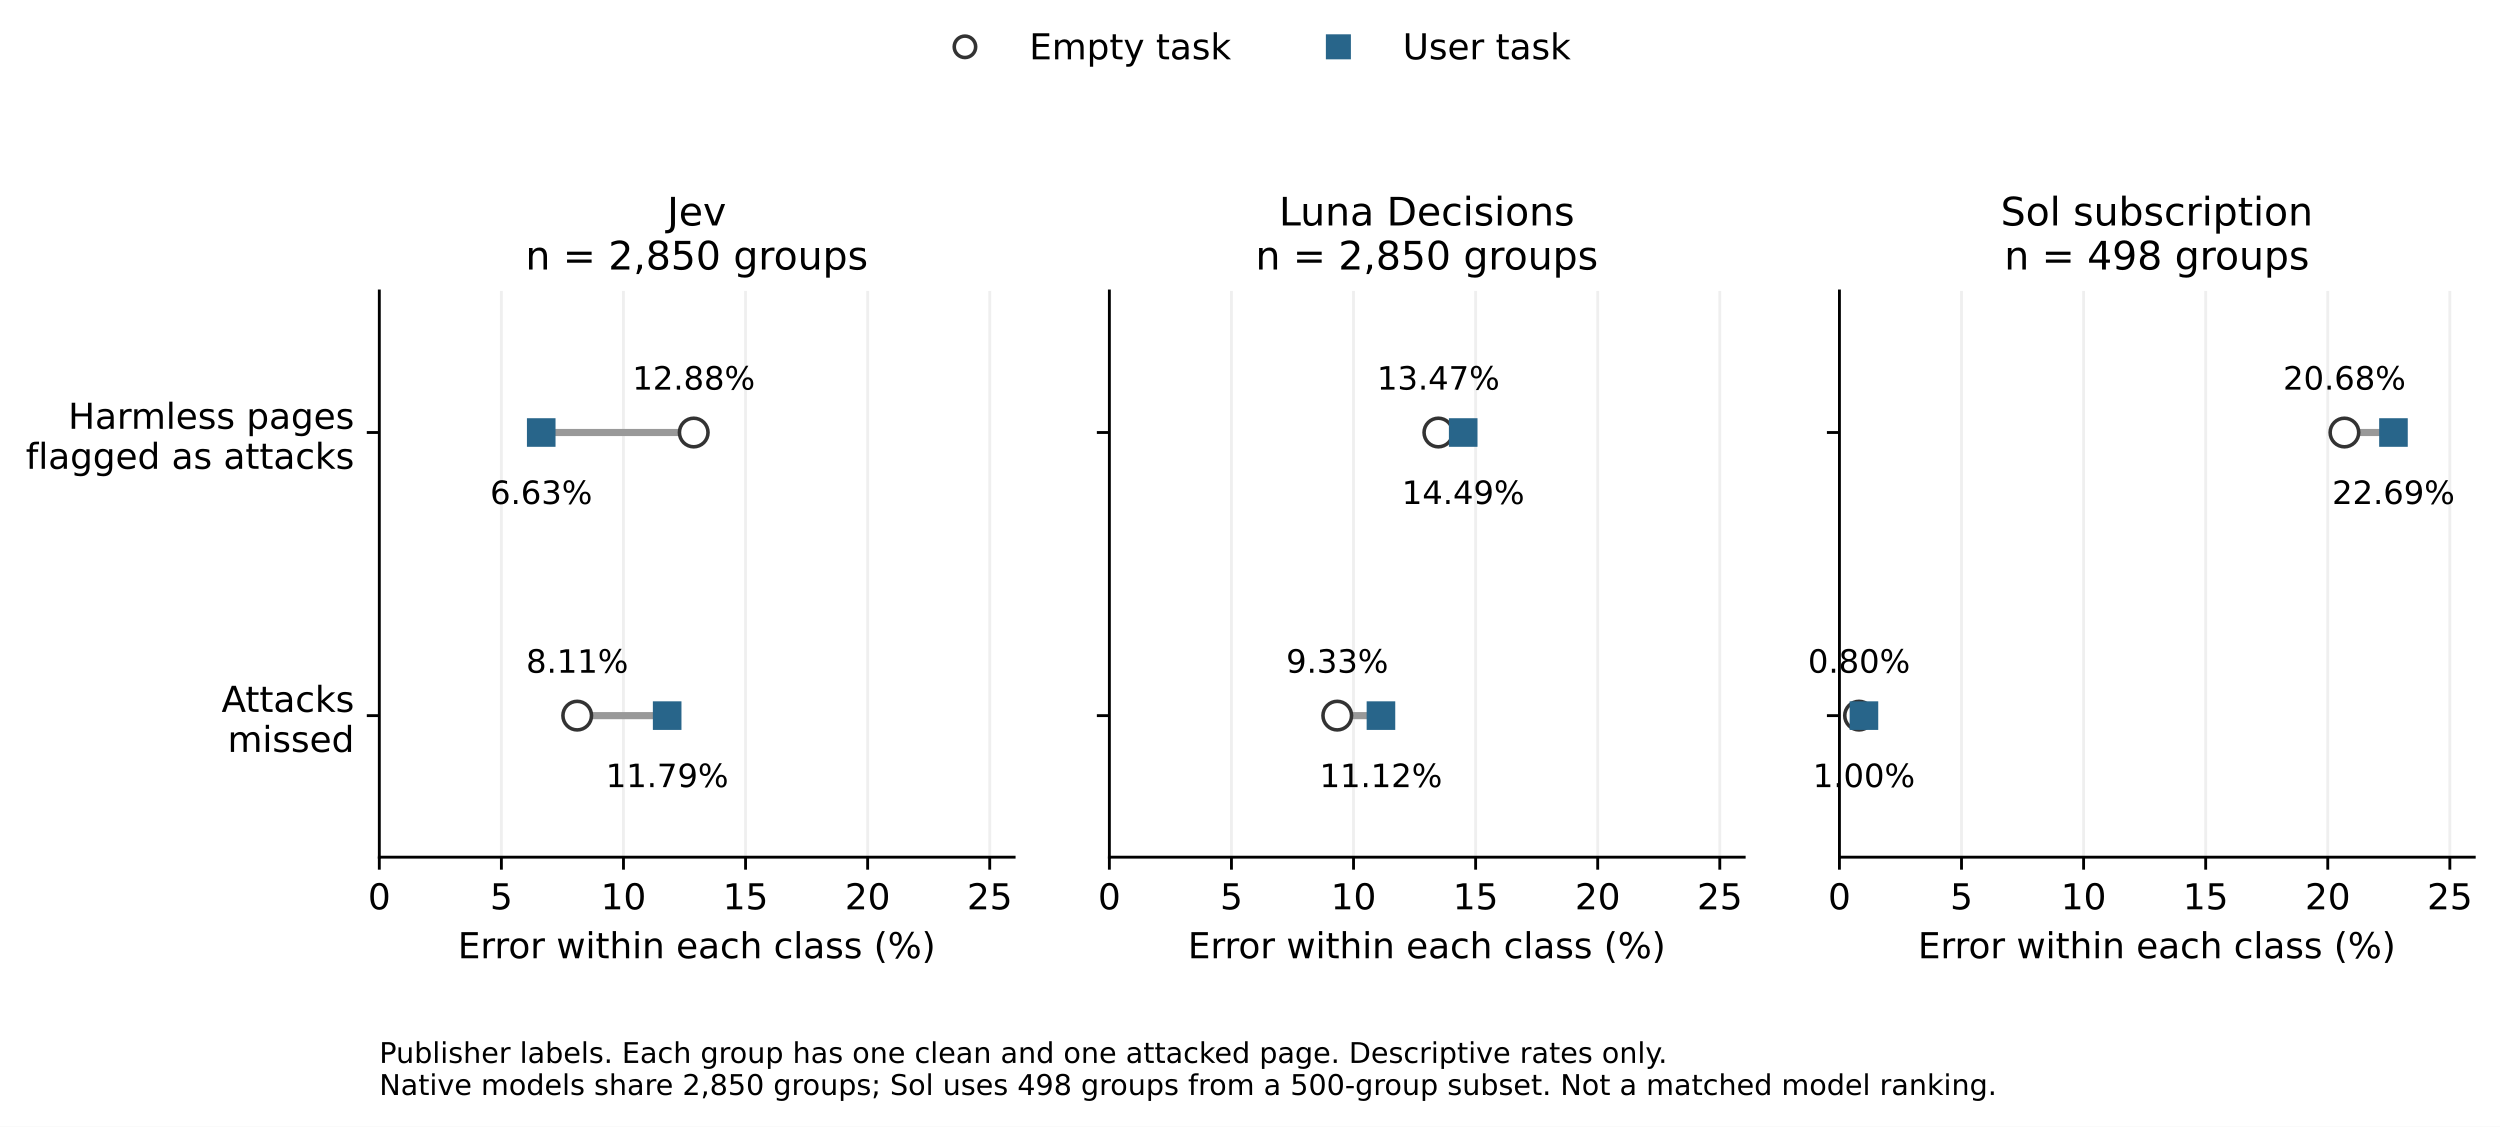
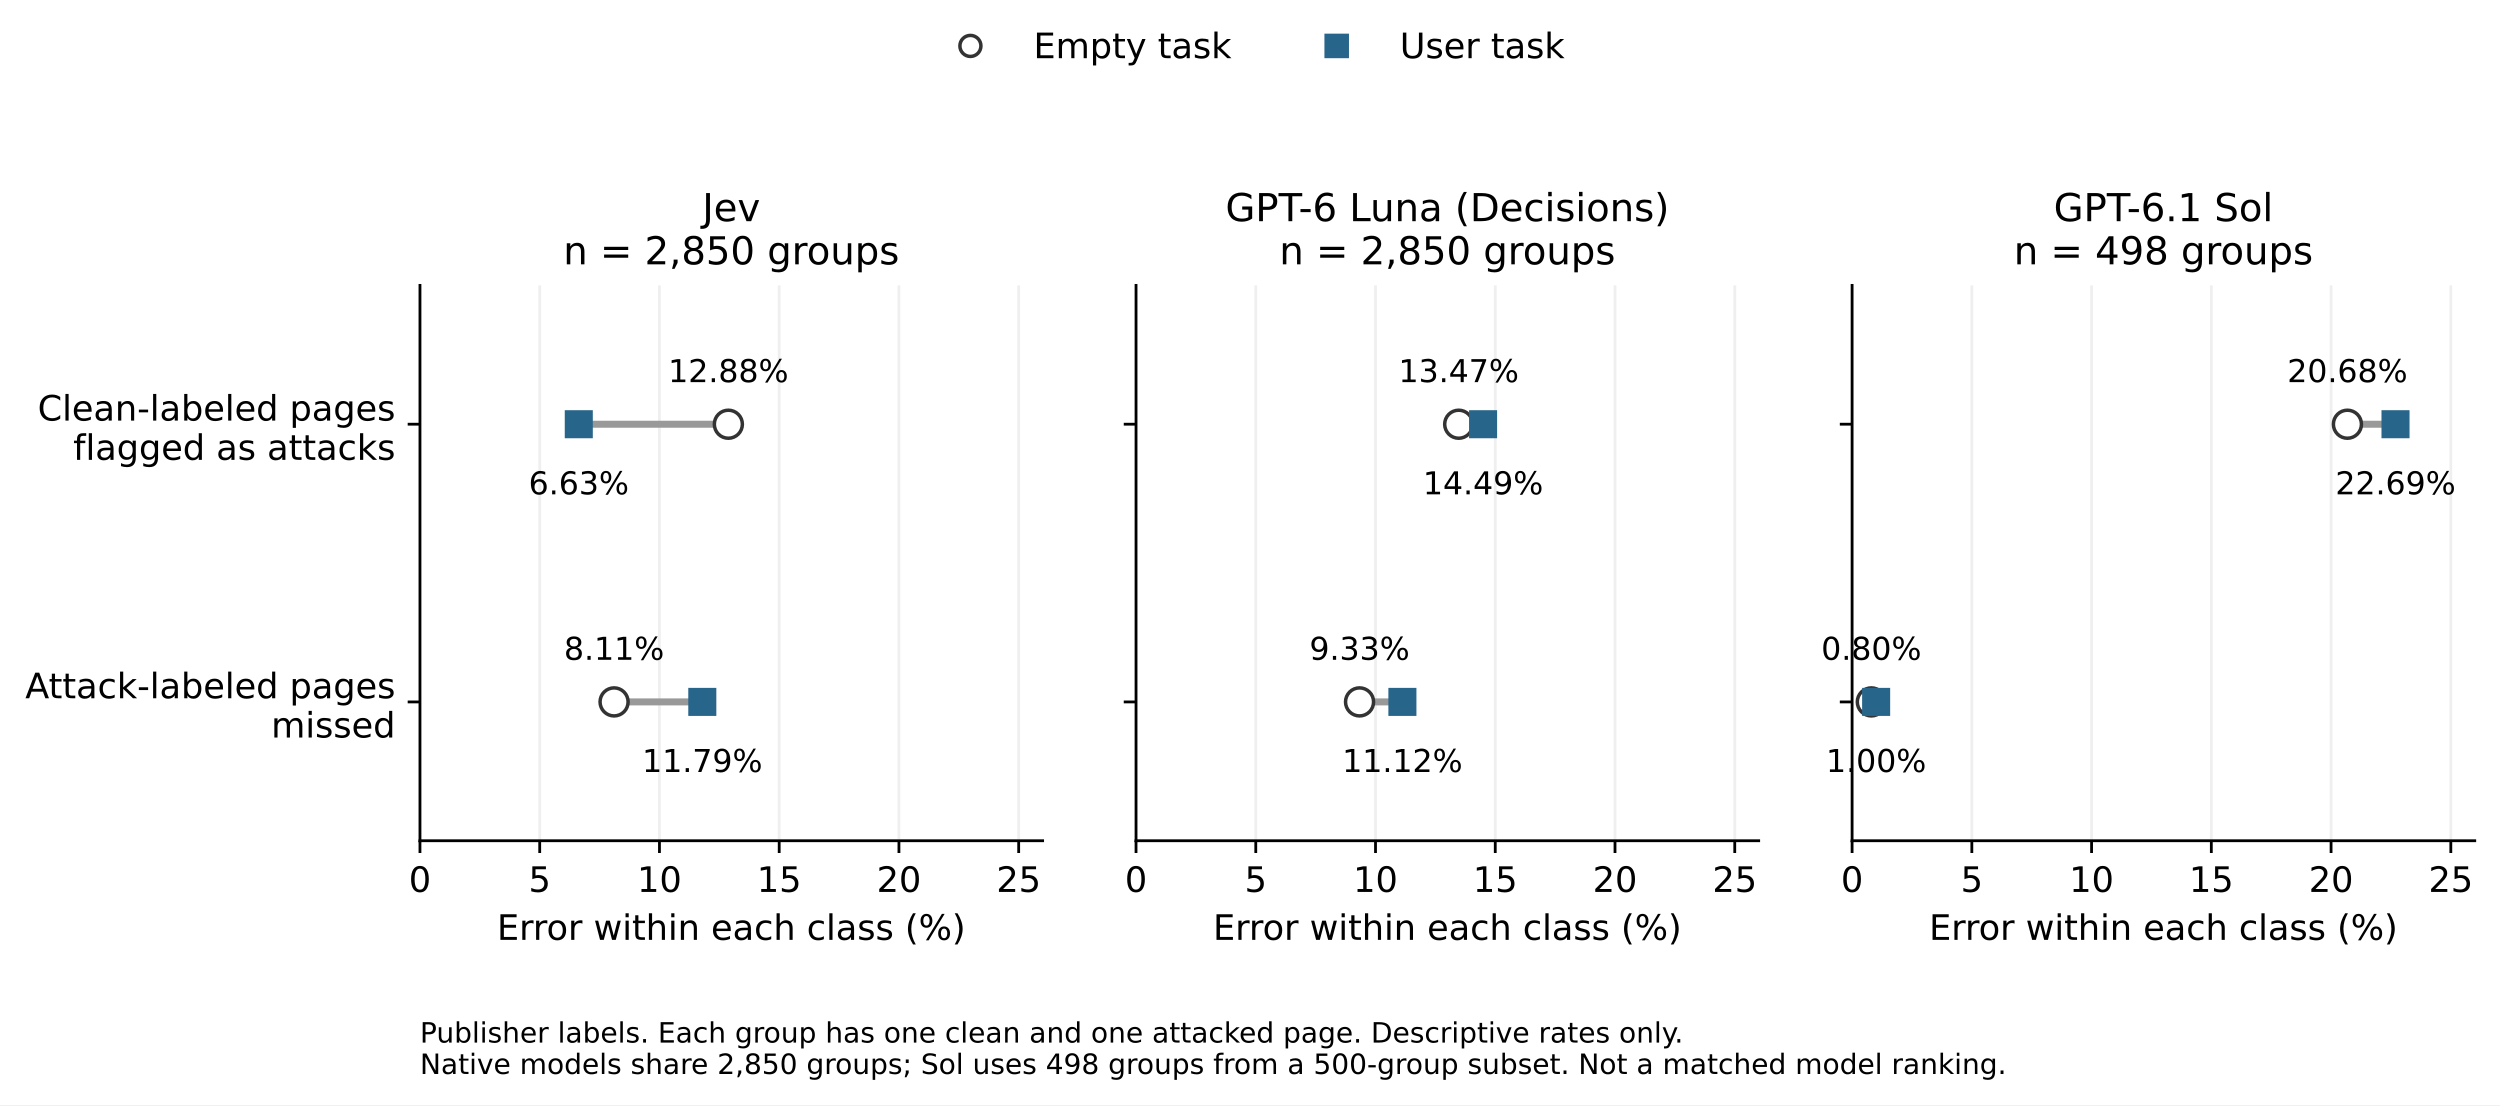
- <svg xmlns="http://www.w3.org/2000/svg" xmlns:xlink="http://www.w3.org/1999/xlink" width="699.394pt" height="315.192pt" viewBox="0 0 699.394 315.192" version="1.1">
+ <svg xmlns="http://www.w3.org/2000/svg" xmlns:xlink="http://www.w3.org/1999/xlink" width="713.064pt" height="315.192pt" viewBox="0 0 713.064 315.192" version="1.1">
  <defs>
    <style type="text/css">*{stroke-linejoin: round; stroke-linecap: butt}</style>
  </defs>
  <g id="figure_1">
    <g id="patch_1">
-       <path d="M 0 315.192 L 699.394 315.192 L 699.394 -0 L 0 -0 z " style="fill: #ffffff" />
+       <path d="M -0 315.192 L 713.064 315.192 L 713.064 -0 L -0 -0 z " style="fill: #ffffff" />
    </g>
    <g id="axes_1">
      <g id="patch_2">
-         <path d="M 106.114 239.8 L 283.714 239.8 L 283.714 81.4 L 106.114 81.4 z " style="fill: #ffffff" />
+         <path d="M 119.784 239.8 L 297.384 239.8 L 297.384 81.4 L 119.784 81.4 z " style="fill: #ffffff" />
      </g>
      <g id="matplotlib.axis_1">
        <g id="xtick_1">
          <g id="line2d_1">
-             <path d="M 106.114 239.8 L 106.114 81.4 " clip-path="url(#p30b6207527)" style="fill: none; stroke: #b0b0b0; stroke-opacity: 0.2; stroke-width: 0.8; stroke-linecap: square" />
+             <path d="M 119.784 239.8 L 119.784 81.4 " clip-path="url(#p56d309e884)" style="fill: none; stroke: #b0b0b0; stroke-opacity: 0.2; stroke-width: 0.8; stroke-linecap: square" />
          </g>
          <g id="line2d_2">
            <defs>
-               <path id="mfc27ce5285" d="M 0 0 L 0 3.5 " style="stroke: #000000; stroke-width: 0.8" />
+               <path id="mfa726bdc2e" d="M 0 0 L 0 3.5 " style="stroke: #000000; stroke-width: 0.8" />
            </defs>
            <g>
-               <use xlink:href="#mfc27ce5285" x="106.114" y="239.8" style="stroke: #000000; stroke-width: 0.8" />
+               <use xlink:href="#mfa726bdc2e" x="119.784" y="239.8" style="stroke: #000000; stroke-width: 0.8" />
            </g>
          </g>
          <g id="text_1">
-             <text style="font-size: 10px; font-family: 'DejaVu Sans'; text-anchor: middle" x="106.114" y="254.398" transform="rotate(-0 106.1141 254.3984)">0</text>
+             <text style="font-size: 10px; font-family: 'DejaVu Sans'; text-anchor: middle" x="119.784" y="254.398" transform="rotate(-0 119.7844 254.3984)">0</text>
          </g>
        </g>
        <g id="xtick_2">
          <g id="line2d_3">
-             <path d="M 140.268 239.8 L 140.268 81.4 " clip-path="url(#p30b6207527)" style="fill: none; stroke: #b0b0b0; stroke-opacity: 0.2; stroke-width: 0.8; stroke-linecap: square" />
+             <path d="M 153.938 239.8 L 153.938 81.4 " clip-path="url(#p56d309e884)" style="fill: none; stroke: #b0b0b0; stroke-opacity: 0.2; stroke-width: 0.8; stroke-linecap: square" />
          </g>
          <g id="line2d_4">
            <g>
-               <use xlink:href="#mfc27ce5285" x="140.268" y="239.8" style="stroke: #000000; stroke-width: 0.8" />
+               <use xlink:href="#mfa726bdc2e" x="153.938" y="239.8" style="stroke: #000000; stroke-width: 0.8" />
            </g>
          </g>
          <g id="text_2">
-             <text style="font-size: 10px; font-family: 'DejaVu Sans'; text-anchor: middle" x="140.268" y="254.398" transform="rotate(-0 140.2679 254.3984)">5</text>
+             <text style="font-size: 10px; font-family: 'DejaVu Sans'; text-anchor: middle" x="153.938" y="254.398" transform="rotate(-0 153.9382 254.3984)">5</text>
          </g>
        </g>
        <g id="xtick_3">
          <g id="line2d_5">
-             <path d="M 174.422 239.8 L 174.422 81.4 " clip-path="url(#p30b6207527)" style="fill: none; stroke: #b0b0b0; stroke-opacity: 0.2; stroke-width: 0.8; stroke-linecap: square" />
+             <path d="M 188.092 239.8 L 188.092 81.4 " clip-path="url(#p56d309e884)" style="fill: none; stroke: #b0b0b0; stroke-opacity: 0.2; stroke-width: 0.8; stroke-linecap: square" />
          </g>
          <g id="line2d_6">
            <g>
-               <use xlink:href="#mfc27ce5285" x="174.422" y="239.8" style="stroke: #000000; stroke-width: 0.8" />
+               <use xlink:href="#mfa726bdc2e" x="188.092" y="239.8" style="stroke: #000000; stroke-width: 0.8" />
            </g>
          </g>
          <g id="text_3">
-             <text style="font-size: 10px; font-family: 'DejaVu Sans'; text-anchor: middle" x="174.422" y="254.398" transform="rotate(-0 174.4218 254.3984)">10</text>
+             <text style="font-size: 10px; font-family: 'DejaVu Sans'; text-anchor: middle" x="188.092" y="254.398" transform="rotate(-0 188.0921 254.3984)">10</text>
          </g>
        </g>
        <g id="xtick_4">
          <g id="line2d_7">
-             <path d="M 208.576 239.8 L 208.576 81.4 " clip-path="url(#p30b6207527)" style="fill: none; stroke: #b0b0b0; stroke-opacity: 0.2; stroke-width: 0.8; stroke-linecap: square" />
+             <path d="M 222.246 239.8 L 222.246 81.4 " clip-path="url(#p56d309e884)" style="fill: none; stroke: #b0b0b0; stroke-opacity: 0.2; stroke-width: 0.8; stroke-linecap: square" />
          </g>
          <g id="line2d_8">
            <g>
-               <use xlink:href="#mfc27ce5285" x="208.576" y="239.8" style="stroke: #000000; stroke-width: 0.8" />
+               <use xlink:href="#mfa726bdc2e" x="222.246" y="239.8" style="stroke: #000000; stroke-width: 0.8" />
            </g>
          </g>
          <g id="text_4">
-             <text style="font-size: 10px; font-family: 'DejaVu Sans'; text-anchor: middle" x="208.576" y="254.398" transform="rotate(-0 208.5756 254.3984)">15</text>
+             <text style="font-size: 10px; font-family: 'DejaVu Sans'; text-anchor: middle" x="222.246" y="254.398" transform="rotate(-0 222.2459 254.3984)">15</text>
          </g>
        </g>
        <g id="xtick_5">
          <g id="line2d_9">
-             <path d="M 242.729 239.8 L 242.729 81.4 " clip-path="url(#p30b6207527)" style="fill: none; stroke: #b0b0b0; stroke-opacity: 0.2; stroke-width: 0.8; stroke-linecap: square" />
+             <path d="M 256.4 239.8 L 256.4 81.4 " clip-path="url(#p56d309e884)" style="fill: none; stroke: #b0b0b0; stroke-opacity: 0.2; stroke-width: 0.8; stroke-linecap: square" />
          </g>
          <g id="line2d_10">
            <g>
-               <use xlink:href="#mfc27ce5285" x="242.729" y="239.8" style="stroke: #000000; stroke-width: 0.8" />
+               <use xlink:href="#mfa726bdc2e" x="256.4" y="239.8" style="stroke: #000000; stroke-width: 0.8" />
            </g>
          </g>
          <g id="text_5">
-             <text style="font-size: 10px; font-family: 'DejaVu Sans'; text-anchor: middle" x="242.729" y="254.398" transform="rotate(-0 242.7294 254.3984)">20</text>
+             <text style="font-size: 10px; font-family: 'DejaVu Sans'; text-anchor: middle" x="256.4" y="254.398" transform="rotate(-0 256.3998 254.3984)">20</text>
          </g>
        </g>
        <g id="xtick_6">
          <g id="line2d_11">
-             <path d="M 276.883 239.8 L 276.883 81.4 " clip-path="url(#p30b6207527)" style="fill: none; stroke: #b0b0b0; stroke-opacity: 0.2; stroke-width: 0.8; stroke-linecap: square" />
+             <path d="M 290.554 239.8 L 290.554 81.4 " clip-path="url(#p56d309e884)" style="fill: none; stroke: #b0b0b0; stroke-opacity: 0.2; stroke-width: 0.8; stroke-linecap: square" />
          </g>
          <g id="line2d_12">
            <g>
-               <use xlink:href="#mfc27ce5285" x="276.883" y="239.8" style="stroke: #000000; stroke-width: 0.8" />
+               <use xlink:href="#mfa726bdc2e" x="290.554" y="239.8" style="stroke: #000000; stroke-width: 0.8" />
            </g>
          </g>
          <g id="text_6">
-             <text style="font-size: 10px; font-family: 'DejaVu Sans'; text-anchor: middle" x="276.883" y="254.398" transform="rotate(-0 276.8833 254.3984)">25</text>
+             <text style="font-size: 10px; font-family: 'DejaVu Sans'; text-anchor: middle" x="290.554" y="254.398" transform="rotate(-0 290.5536 254.3984)">25</text>
          </g>
        </g>
        <g id="text_7">
-           <text style="font-size: 10px; font-family: 'DejaVu Sans'; text-anchor: middle" x="194.914" y="268.077" transform="rotate(-0 194.9141 268.0766)">Error within each class (%)</text>
+           <text style="font-size: 10px; font-family: 'DejaVu Sans'; text-anchor: middle" x="208.584" y="268.077" transform="rotate(-0 208.5844 268.0766)">Error within each class (%)</text>
        </g>
      </g>
      <g id="matplotlib.axis_2">
        <g id="ytick_1">
          <g id="line2d_13">
            <defs>
-               <path id="md0433fcb4b" d="M 0 0 L -3.5 0 " style="stroke: #000000; stroke-width: 0.8" />
+               <path id="m415fc5c2a4" d="M 0 0 L -3.5 0 " style="stroke: #000000; stroke-width: 0.8" />
            </defs>
            <g>
-               <use xlink:href="#md0433fcb4b" x="106.114" y="121" style="stroke: #000000; stroke-width: 0.8" />
+               <use xlink:href="#m415fc5c2a4" x="119.784" y="121" style="stroke: #000000; stroke-width: 0.8" />
            </g>
          </g>
          <g id="text_8">
-             <text style="font-size: 10px; font-family: 'DejaVu Sans'" transform="translate(19.07344 119.9602)">Harmless pages</text>
-             <text style="font-size: 10px; font-family: 'DejaVu Sans'" transform="translate(7.2 131.158)">flagged as attacks</text>
+             <text style="font-size: 10px; font-family: 'DejaVu Sans'" transform="translate(10.74375 119.9602)">Clean-labeled pages</text>
+             <text style="font-size: 10px; font-family: 'DejaVu Sans'" transform="translate(20.87031 131.158)">flagged as attacks</text>
          </g>
        </g>
        <g id="ytick_2">
          <g id="line2d_14">
            <g>
-               <use xlink:href="#md0433fcb4b" x="106.114" y="200.2" style="stroke: #000000; stroke-width: 0.8" />
+               <use xlink:href="#m415fc5c2a4" x="119.784" y="200.2" style="stroke: #000000; stroke-width: 0.8" />
            </g>
          </g>
          <g id="text_9">
-             <text style="font-size: 10px; font-family: 'DejaVu Sans'" transform="translate(61.98125 199.1602)">Attacks</text>
-             <text style="font-size: 10px; font-family: 'DejaVu Sans'" transform="translate(63.675 210.358)">missed</text>
+             <text style="font-size: 10px; font-family: 'DejaVu Sans'" transform="translate(7.2 199.1602)">Attack-labeled pages</text>
+             <text style="font-size: 10px; font-family: 'DejaVu Sans'" transform="translate(77.34531 210.358)">missed</text>
          </g>
        </g>
      </g>
      <g id="line2d_15">
-         <path d="M 194.075 121 L 151.413 121 " clip-path="url(#p30b6207527)" style="fill: none; stroke: #999999; stroke-width: 2; stroke-linecap: square" />
+         <path d="M 207.746 121 L 165.083 121 " clip-path="url(#p56d309e884)" style="fill: none; stroke: #999999; stroke-width: 2; stroke-linecap: square" />
      </g>
      <g id="line2d_16">
        <defs>
-           <path id="m82e3ecb4c8" d="M 0 4 C 1.061 4 2.078 3.579 2.828 2.828 C 3.579 2.078 4 1.061 4 0 C 4 -1.061 3.579 -2.078 2.828 -2.828 C 2.078 -3.579 1.061 -4 0 -4 C -1.061 -4 -2.078 -3.579 -2.828 -2.828 C -3.579 -2.078 -4 -1.061 -4 0 C -4 1.061 -3.579 2.078 -2.828 2.828 C -2.078 3.579 -1.061 4 0 4 z " style="stroke: #333333" />
+           <path id="meff76a2d59" d="M 0 4 C 1.061 4 2.078 3.579 2.828 2.828 C 3.579 2.078 4 1.061 4 0 C 4 -1.061 3.579 -2.078 2.828 -2.828 C 2.078 -3.579 1.061 -4 0 -4 C -1.061 -4 -2.078 -3.579 -2.828 -2.828 C -3.579 -2.078 -4 -1.061 -4 0 C -4 1.061 -3.579 2.078 -2.828 2.828 C -2.078 3.579 -1.061 4 0 4 z " style="stroke: #333333" />
        </defs>
-         <g clip-path="url(#p30b6207527)">
-           <use xlink:href="#m82e3ecb4c8" x="194.075" y="121" style="fill: #ffffff; stroke: #333333" />
+         <g clip-path="url(#p56d309e884)">
+           <use xlink:href="#meff76a2d59" x="207.746" y="121" style="fill: #ffffff; stroke: #333333" />
        </g>
      </g>
      <g id="line2d_17">
        <defs>
-           <path id="m75944c3211" d="M -3.5 3.5 L 3.5 3.5 L 3.5 -3.5 L -3.5 -3.5 z " style="stroke: #28658a; stroke-linejoin: miter" />
+           <path id="mb645d9f353" d="M -3.5 3.5 L 3.5 3.5 L 3.5 -3.5 L -3.5 -3.5 z " style="stroke: #28658a; stroke-linejoin: miter" />
        </defs>
-         <g clip-path="url(#p30b6207527)">
-           <use xlink:href="#m75944c3211" x="151.413" y="121" style="fill: #28658a; stroke: #28658a; stroke-linejoin: miter" />
+         <g clip-path="url(#p56d309e884)">
+           <use xlink:href="#mb645d9f353" x="165.083" y="121" style="fill: #28658a; stroke: #28658a; stroke-linejoin: miter" />
        </g>
      </g>
      <g id="line2d_18">
-         <path d="M 161.479 200.2 L 186.645 200.2 " clip-path="url(#p30b6207527)" style="fill: none; stroke: #999999; stroke-width: 2; stroke-linecap: square" />
+         <path d="M 175.15 200.2 L 200.316 200.2 " clip-path="url(#p56d309e884)" style="fill: none; stroke: #999999; stroke-width: 2; stroke-linecap: square" />
      </g>
      <g id="line2d_19">
-         <g clip-path="url(#p30b6207527)">
-           <use xlink:href="#m82e3ecb4c8" x="161.479" y="200.2" style="fill: #ffffff; stroke: #333333" />
+         <g clip-path="url(#p56d309e884)">
+           <use xlink:href="#meff76a2d59" x="175.15" y="200.2" style="fill: #ffffff; stroke: #333333" />
        </g>
      </g>
      <g id="line2d_20">
-         <g clip-path="url(#p30b6207527)">
-           <use xlink:href="#m75944c3211" x="186.645" y="200.2" style="fill: #28658a; stroke: #28658a; stroke-linejoin: miter" />
+         <g clip-path="url(#p56d309e884)">
+           <use xlink:href="#mb645d9f353" x="200.316" y="200.2" style="fill: #28658a; stroke: #28658a; stroke-linejoin: miter" />
        </g>
      </g>
      <g id="patch_3">
-         <path d="M 106.114 239.8 L 106.114 81.4 " style="fill: none; stroke: #000000; stroke-width: 0.8; stroke-linejoin: miter; stroke-linecap: square" />
+         <path d="M 119.784 239.8 L 119.784 81.4 " style="fill: none; stroke: #000000; stroke-width: 0.8; stroke-linejoin: miter; stroke-linecap: square" />
      </g>
      <g id="patch_4">
-         <path d="M 106.114 239.8 L 283.714 239.8 " style="fill: none; stroke: #000000; stroke-width: 0.8; stroke-linejoin: miter; stroke-linecap: square" />
+         <path d="M 119.784 239.8 L 297.384 239.8 " style="fill: none; stroke: #000000; stroke-width: 0.8; stroke-linejoin: miter; stroke-linecap: square" />
      </g>
      <g id="text_10">
-         <text style="font-size: 9px; font-family: 'DejaVu Sans'; text-anchor: middle" x="194.075" y="109" transform="rotate(-0 194.0752 109)">12.88%</text>
+         <text style="font-size: 9px; font-family: 'DejaVu Sans'; text-anchor: middle" x="207.746" y="109" transform="rotate(-0 207.7455 109)">12.88%</text>
      </g>
      <g id="text_11">
-         <text style="font-size: 9px; font-family: 'DejaVu Sans'; text-anchor: middle" x="151.413" y="141" transform="rotate(-0 151.4128 141)">6.63%</text>
+         <text style="font-size: 9px; font-family: 'DejaVu Sans'; text-anchor: middle" x="165.083" y="141" transform="rotate(-0 165.0832 141)">6.63%</text>
      </g>
      <g id="text_12">
-         <text style="font-size: 9px; font-family: 'DejaVu Sans'; text-anchor: middle" x="161.479" y="188.2" transform="rotate(-0 161.4792 188.2)">8.11%</text>
+         <text style="font-size: 9px; font-family: 'DejaVu Sans'; text-anchor: middle" x="175.15" y="188.2" transform="rotate(-0 175.1496 188.2)">8.11%</text>
      </g>
      <g id="text_13">
-         <text style="font-size: 9px; font-family: 'DejaVu Sans'; text-anchor: middle" x="186.645" y="220.2" transform="rotate(-0 186.6452 220.2)">11.79%</text>
+         <text style="font-size: 9px; font-family: 'DejaVu Sans'; text-anchor: middle" x="200.316" y="220.2" transform="rotate(-0 200.3155 220.2)">11.79%</text>
      </g>
      <g id="text_14">
-         <text style="font-size: 11px; font-family: 'DejaVu Sans'" transform="translate(186.652 63.08241)">Jev</text>
-         <text style="font-size: 11px; font-family: 'DejaVu Sans'" transform="translate(146.9936 75.4)">n = 2,850 groups</text>
+         <text style="font-size: 11px; font-family: 'DejaVu Sans'" transform="translate(200.3223 63.08241)">Jev</text>
+         <text style="font-size: 11px; font-family: 'DejaVu Sans'" transform="translate(160.6639 75.4)">n = 2,850 groups</text>
      </g>
    </g>
    <g id="axes_2">
      <g id="patch_5">
-         <path d="M 310.354 239.8 L 487.954 239.8 L 487.954 81.4 L 310.354 81.4 z " style="fill: #ffffff" />
+         <path d="M 324.024 239.8 L 501.624 239.8 L 501.624 81.4 L 324.024 81.4 z " style="fill: #ffffff" />
      </g>
      <g id="matplotlib.axis_3">
        <g id="xtick_7">
          <g id="line2d_21">
-             <path d="M 310.354 239.8 L 310.354 81.4 " clip-path="url(#p2be3e57b7d)" style="fill: none; stroke: #b0b0b0; stroke-opacity: 0.2; stroke-width: 0.8; stroke-linecap: square" />
+             <path d="M 324.024 239.8 L 324.024 81.4 " clip-path="url(#p552d811e46)" style="fill: none; stroke: #b0b0b0; stroke-opacity: 0.2; stroke-width: 0.8; stroke-linecap: square" />
          </g>
          <g id="line2d_22">
            <g>
-               <use xlink:href="#mfc27ce5285" x="310.354" y="239.8" style="stroke: #000000; stroke-width: 0.8" />
+               <use xlink:href="#mfa726bdc2e" x="324.024" y="239.8" style="stroke: #000000; stroke-width: 0.8" />
            </g>
          </g>
          <g id="text_15">
-             <text style="font-size: 10px; font-family: 'DejaVu Sans'; text-anchor: middle" x="310.354" y="254.398" transform="rotate(-0 310.3541 254.3984)">0</text>
+             <text style="font-size: 10px; font-family: 'DejaVu Sans'; text-anchor: middle" x="324.024" y="254.398" transform="rotate(-0 324.0244 254.3984)">0</text>
          </g>
        </g>
        <g id="xtick_8">
          <g id="line2d_23">
-             <path d="M 344.508 239.8 L 344.508 81.4 " clip-path="url(#p2be3e57b7d)" style="fill: none; stroke: #b0b0b0; stroke-opacity: 0.2; stroke-width: 0.8; stroke-linecap: square" />
+             <path d="M 358.178 239.8 L 358.178 81.4 " clip-path="url(#p552d811e46)" style="fill: none; stroke: #b0b0b0; stroke-opacity: 0.2; stroke-width: 0.8; stroke-linecap: square" />
          </g>
          <g id="line2d_24">
            <g>
-               <use xlink:href="#mfc27ce5285" x="344.508" y="239.8" style="stroke: #000000; stroke-width: 0.8" />
+               <use xlink:href="#mfa726bdc2e" x="358.178" y="239.8" style="stroke: #000000; stroke-width: 0.8" />
            </g>
          </g>
          <g id="text_16">
-             <text style="font-size: 10px; font-family: 'DejaVu Sans'; text-anchor: middle" x="344.508" y="254.398" transform="rotate(-0 344.5079 254.3984)">5</text>
+             <text style="font-size: 10px; font-family: 'DejaVu Sans'; text-anchor: middle" x="358.178" y="254.398" transform="rotate(-0 358.1782 254.3984)">5</text>
          </g>
        </g>
        <g id="xtick_9">
          <g id="line2d_25">
-             <path d="M 378.662 239.8 L 378.662 81.4 " clip-path="url(#p2be3e57b7d)" style="fill: none; stroke: #b0b0b0; stroke-opacity: 0.2; stroke-width: 0.8; stroke-linecap: square" />
+             <path d="M 392.332 239.8 L 392.332 81.4 " clip-path="url(#p552d811e46)" style="fill: none; stroke: #b0b0b0; stroke-opacity: 0.2; stroke-width: 0.8; stroke-linecap: square" />
          </g>
          <g id="line2d_26">
            <g>
-               <use xlink:href="#mfc27ce5285" x="378.662" y="239.8" style="stroke: #000000; stroke-width: 0.8" />
+               <use xlink:href="#mfa726bdc2e" x="392.332" y="239.8" style="stroke: #000000; stroke-width: 0.8" />
            </g>
          </g>
          <g id="text_17">
-             <text style="font-size: 10px; font-family: 'DejaVu Sans'; text-anchor: middle" x="378.662" y="254.398" transform="rotate(-0 378.6618 254.3984)">10</text>
+             <text style="font-size: 10px; font-family: 'DejaVu Sans'; text-anchor: middle" x="392.332" y="254.398" transform="rotate(-0 392.3321 254.3984)">10</text>
          </g>
        </g>
        <g id="xtick_10">
          <g id="line2d_27">
-             <path d="M 412.816 239.8 L 412.816 81.4 " clip-path="url(#p2be3e57b7d)" style="fill: none; stroke: #b0b0b0; stroke-opacity: 0.2; stroke-width: 0.8; stroke-linecap: square" />
+             <path d="M 426.486 239.8 L 426.486 81.4 " clip-path="url(#p552d811e46)" style="fill: none; stroke: #b0b0b0; stroke-opacity: 0.2; stroke-width: 0.8; stroke-linecap: square" />
          </g>
          <g id="line2d_28">
            <g>
-               <use xlink:href="#mfc27ce5285" x="412.816" y="239.8" style="stroke: #000000; stroke-width: 0.8" />
+               <use xlink:href="#mfa726bdc2e" x="426.486" y="239.8" style="stroke: #000000; stroke-width: 0.8" />
            </g>
          </g>
          <g id="text_18">
-             <text style="font-size: 10px; font-family: 'DejaVu Sans'; text-anchor: middle" x="412.816" y="254.398" transform="rotate(-0 412.8156 254.3984)">15</text>
+             <text style="font-size: 10px; font-family: 'DejaVu Sans'; text-anchor: middle" x="426.486" y="254.398" transform="rotate(-0 426.4859 254.3984)">15</text>
          </g>
        </g>
        <g id="xtick_11">
          <g id="line2d_29">
-             <path d="M 446.969 239.8 L 446.969 81.4 " clip-path="url(#p2be3e57b7d)" style="fill: none; stroke: #b0b0b0; stroke-opacity: 0.2; stroke-width: 0.8; stroke-linecap: square" />
+             <path d="M 460.64 239.8 L 460.64 81.4 " clip-path="url(#p552d811e46)" style="fill: none; stroke: #b0b0b0; stroke-opacity: 0.2; stroke-width: 0.8; stroke-linecap: square" />
          </g>
          <g id="line2d_30">
            <g>
-               <use xlink:href="#mfc27ce5285" x="446.969" y="239.8" style="stroke: #000000; stroke-width: 0.8" />
+               <use xlink:href="#mfa726bdc2e" x="460.64" y="239.8" style="stroke: #000000; stroke-width: 0.8" />
            </g>
          </g>
          <g id="text_19">
-             <text style="font-size: 10px; font-family: 'DejaVu Sans'; text-anchor: middle" x="446.969" y="254.398" transform="rotate(-0 446.9694 254.3984)">20</text>
+             <text style="font-size: 10px; font-family: 'DejaVu Sans'; text-anchor: middle" x="460.64" y="254.398" transform="rotate(-0 460.6398 254.3984)">20</text>
          </g>
        </g>
        <g id="xtick_12">
          <g id="line2d_31">
-             <path d="M 481.123 239.8 L 481.123 81.4 " clip-path="url(#p2be3e57b7d)" style="fill: none; stroke: #b0b0b0; stroke-opacity: 0.2; stroke-width: 0.8; stroke-linecap: square" />
+             <path d="M 494.794 239.8 L 494.794 81.4 " clip-path="url(#p552d811e46)" style="fill: none; stroke: #b0b0b0; stroke-opacity: 0.2; stroke-width: 0.8; stroke-linecap: square" />
          </g>
          <g id="line2d_32">
            <g>
-               <use xlink:href="#mfc27ce5285" x="481.123" y="239.8" style="stroke: #000000; stroke-width: 0.8" />
+               <use xlink:href="#mfa726bdc2e" x="494.794" y="239.8" style="stroke: #000000; stroke-width: 0.8" />
            </g>
          </g>
          <g id="text_20">
-             <text style="font-size: 10px; font-family: 'DejaVu Sans'; text-anchor: middle" x="481.123" y="254.398" transform="rotate(-0 481.1233 254.3984)">25</text>
+             <text style="font-size: 10px; font-family: 'DejaVu Sans'; text-anchor: middle" x="494.794" y="254.398" transform="rotate(-0 494.7936 254.3984)">25</text>
          </g>
        </g>
        <g id="text_21">
-           <text style="font-size: 10px; font-family: 'DejaVu Sans'; text-anchor: middle" x="399.154" y="268.077" transform="rotate(-0 399.1541 268.0766)">Error within each class (%)</text>
+           <text style="font-size: 10px; font-family: 'DejaVu Sans'; text-anchor: middle" x="412.824" y="268.077" transform="rotate(-0 412.8244 268.0766)">Error within each class (%)</text>
        </g>
      </g>
      <g id="matplotlib.axis_4">
        <g id="ytick_3">
          <g id="line2d_33">
            <g>
-               <use xlink:href="#md0433fcb4b" x="310.354" y="121" style="stroke: #000000; stroke-width: 0.8" />
+               <use xlink:href="#m415fc5c2a4" x="324.024" y="121" style="stroke: #000000; stroke-width: 0.8" />
            </g>
          </g>
        </g>
        <g id="ytick_4">
          <g id="line2d_34">
            <g>
-               <use xlink:href="#md0433fcb4b" x="310.354" y="200.2" style="stroke: #000000; stroke-width: 0.8" />
+               <use xlink:href="#m415fc5c2a4" x="324.024" y="200.2" style="stroke: #000000; stroke-width: 0.8" />
            </g>
          </g>
        </g>
      </g>
      <g id="line2d_35">
-         <path d="M 402.39 121 L 409.34 121 " clip-path="url(#p2be3e57b7d)" style="fill: none; stroke: #999999; stroke-width: 2; stroke-linecap: square" />
+         <path d="M 416.06 121 L 423.011 121 " clip-path="url(#p552d811e46)" style="fill: none; stroke: #999999; stroke-width: 2; stroke-linecap: square" />
      </g>
      <g id="line2d_36">
-         <g clip-path="url(#p2be3e57b7d)">
-           <use xlink:href="#m82e3ecb4c8" x="402.39" y="121" style="fill: #ffffff; stroke: #333333" />
+         <g clip-path="url(#p552d811e46)">
+           <use xlink:href="#meff76a2d59" x="416.06" y="121" style="fill: #ffffff; stroke: #333333" />
        </g>
      </g>
      <g id="line2d_37">
-         <g clip-path="url(#p2be3e57b7d)">
-           <use xlink:href="#m75944c3211" x="409.34" y="121" style="fill: #28658a; stroke: #28658a; stroke-linejoin: miter" />
+         <g clip-path="url(#p552d811e46)">
+           <use xlink:href="#mb645d9f353" x="423.011" y="121" style="fill: #28658a; stroke: #28658a; stroke-linejoin: miter" />
        </g>
      </g>
      <g id="line2d_38">
-         <path d="M 374.108 200.2 L 386.331 200.2 " clip-path="url(#p2be3e57b7d)" style="fill: none; stroke: #999999; stroke-width: 2; stroke-linecap: square" />
+         <path d="M 387.778 200.2 L 400.002 200.2 " clip-path="url(#p552d811e46)" style="fill: none; stroke: #999999; stroke-width: 2; stroke-linecap: square" />
      </g>
      <g id="line2d_39">
-         <g clip-path="url(#p2be3e57b7d)">
-           <use xlink:href="#m82e3ecb4c8" x="374.108" y="200.2" style="fill: #ffffff; stroke: #333333" />
+         <g clip-path="url(#p552d811e46)">
+           <use xlink:href="#meff76a2d59" x="387.778" y="200.2" style="fill: #ffffff; stroke: #333333" />
        </g>
      </g>
      <g id="line2d_40">
-         <g clip-path="url(#p2be3e57b7d)">
-           <use xlink:href="#m75944c3211" x="386.331" y="200.2" style="fill: #28658a; stroke: #28658a; stroke-linejoin: miter" />
+         <g clip-path="url(#p552d811e46)">
+           <use xlink:href="#mb645d9f353" x="400.002" y="200.2" style="fill: #28658a; stroke: #28658a; stroke-linejoin: miter" />
        </g>
      </g>
      <g id="patch_6">
-         <path d="M 310.354 239.8 L 310.354 81.4 " style="fill: none; stroke: #000000; stroke-width: 0.8; stroke-linejoin: miter; stroke-linecap: square" />
+         <path d="M 324.024 239.8 L 324.024 81.4 " style="fill: none; stroke: #000000; stroke-width: 0.8; stroke-linejoin: miter; stroke-linecap: square" />
      </g>
      <g id="patch_7">
-         <path d="M 310.354 239.8 L 487.954 239.8 " style="fill: none; stroke: #000000; stroke-width: 0.8; stroke-linejoin: miter; stroke-linecap: square" />
+         <path d="M 324.024 239.8 L 501.624 239.8 " style="fill: none; stroke: #000000; stroke-width: 0.8; stroke-linejoin: miter; stroke-linecap: square" />
      </g>
      <g id="text_22">
-         <text style="font-size: 9px; font-family: 'DejaVu Sans'; text-anchor: middle" x="402.39" y="109" transform="rotate(-0 402.3897 109)">13.47%</text>
+         <text style="font-size: 9px; font-family: 'DejaVu Sans'; text-anchor: middle" x="416.06" y="109" transform="rotate(-0 416.06 109)">13.47%</text>
      </g>
      <g id="text_23">
-         <text style="font-size: 9px; font-family: 'DejaVu Sans'; text-anchor: middle" x="409.34" y="141" transform="rotate(-0 409.3403 141)">14.49%</text>
+         <text style="font-size: 9px; font-family: 'DejaVu Sans'; text-anchor: middle" x="423.011" y="141" transform="rotate(-0 423.0106 141)">14.49%</text>
      </g>
      <g id="text_24">
-         <text style="font-size: 9px; font-family: 'DejaVu Sans'; text-anchor: middle" x="374.108" y="188.2" transform="rotate(-0 374.1079 188.2)">9.33%</text>
+         <text style="font-size: 9px; font-family: 'DejaVu Sans'; text-anchor: middle" x="387.778" y="188.2" transform="rotate(-0 387.7782 188.2)">9.33%</text>
      </g>
      <g id="text_25">
-         <text style="font-size: 9px; font-family: 'DejaVu Sans'; text-anchor: middle" x="386.331" y="220.2" transform="rotate(-0 386.3314 220.2)">11.12%</text>
+         <text style="font-size: 9px; font-family: 'DejaVu Sans'; text-anchor: middle" x="400.002" y="220.2" transform="rotate(-0 400.0017 220.2)">11.12%</text>
      </g>
      <g id="text_26">
-         <text style="font-size: 11px; font-family: 'DejaVu Sans'" transform="translate(357.8155 63.08241)">Luna Decisions</text>
-         <text style="font-size: 11px; font-family: 'DejaVu Sans'" transform="translate(351.2336 75.4)">n = 2,850 groups</text>
+         <text style="font-size: 11px; font-family: 'DejaVu Sans'" transform="translate(349.5271 63.08241)">GPT-6 Luna (Decisions)</text>
+         <text style="font-size: 11px; font-family: 'DejaVu Sans'" transform="translate(364.9039 75.4)">n = 2,850 groups</text>
      </g>
    </g>
    <g id="axes_3">
      <g id="patch_8">
-         <path d="M 514.594 239.8 L 692.194 239.8 L 692.194 81.4 L 514.594 81.4 z " style="fill: #ffffff" />
+         <path d="M 528.264 239.8 L 705.864 239.8 L 705.864 81.4 L 528.264 81.4 z " style="fill: #ffffff" />
      </g>
      <g id="matplotlib.axis_5">
        <g id="xtick_13">
          <g id="line2d_41">
-             <path d="M 514.594 239.8 L 514.594 81.4 " clip-path="url(#p05cc9fdffe)" style="fill: none; stroke: #b0b0b0; stroke-opacity: 0.2; stroke-width: 0.8; stroke-linecap: square" />
+             <path d="M 528.264 239.8 L 528.264 81.4 " clip-path="url(#p491bd868b1)" style="fill: none; stroke: #b0b0b0; stroke-opacity: 0.2; stroke-width: 0.8; stroke-linecap: square" />
          </g>
          <g id="line2d_42">
            <g>
-               <use xlink:href="#mfc27ce5285" x="514.594" y="239.8" style="stroke: #000000; stroke-width: 0.8" />
+               <use xlink:href="#mfa726bdc2e" x="528.264" y="239.8" style="stroke: #000000; stroke-width: 0.8" />
            </g>
          </g>
          <g id="text_27">
-             <text style="font-size: 10px; font-family: 'DejaVu Sans'; text-anchor: middle" x="514.594" y="254.398" transform="rotate(-0 514.5941 254.3984)">0</text>
+             <text style="font-size: 10px; font-family: 'DejaVu Sans'; text-anchor: middle" x="528.264" y="254.398" transform="rotate(-0 528.2644 254.3984)">0</text>
          </g>
        </g>
        <g id="xtick_14">
          <g id="line2d_43">
-             <path d="M 548.748 239.8 L 548.748 81.4 " clip-path="url(#p05cc9fdffe)" style="fill: none; stroke: #b0b0b0; stroke-opacity: 0.2; stroke-width: 0.8; stroke-linecap: square" />
+             <path d="M 562.418 239.8 L 562.418 81.4 " clip-path="url(#p491bd868b1)" style="fill: none; stroke: #b0b0b0; stroke-opacity: 0.2; stroke-width: 0.8; stroke-linecap: square" />
          </g>
          <g id="line2d_44">
            <g>
-               <use xlink:href="#mfc27ce5285" x="548.748" y="239.8" style="stroke: #000000; stroke-width: 0.8" />
+               <use xlink:href="#mfa726bdc2e" x="562.418" y="239.8" style="stroke: #000000; stroke-width: 0.8" />
            </g>
          </g>
          <g id="text_28">
-             <text style="font-size: 10px; font-family: 'DejaVu Sans'; text-anchor: middle" x="548.748" y="254.398" transform="rotate(-0 548.7479 254.3984)">5</text>
+             <text style="font-size: 10px; font-family: 'DejaVu Sans'; text-anchor: middle" x="562.418" y="254.398" transform="rotate(-0 562.4182 254.3984)">5</text>
          </g>
        </g>
        <g id="xtick_15">
          <g id="line2d_45">
-             <path d="M 582.902 239.8 L 582.902 81.4 " clip-path="url(#p05cc9fdffe)" style="fill: none; stroke: #b0b0b0; stroke-opacity: 0.2; stroke-width: 0.8; stroke-linecap: square" />
+             <path d="M 596.572 239.8 L 596.572 81.4 " clip-path="url(#p491bd868b1)" style="fill: none; stroke: #b0b0b0; stroke-opacity: 0.2; stroke-width: 0.8; stroke-linecap: square" />
          </g>
          <g id="line2d_46">
            <g>
-               <use xlink:href="#mfc27ce5285" x="582.902" y="239.8" style="stroke: #000000; stroke-width: 0.8" />
+               <use xlink:href="#mfa726bdc2e" x="596.572" y="239.8" style="stroke: #000000; stroke-width: 0.8" />
            </g>
          </g>
          <g id="text_29">
-             <text style="font-size: 10px; font-family: 'DejaVu Sans'; text-anchor: middle" x="582.902" y="254.398" transform="rotate(-0 582.9018 254.3984)">10</text>
+             <text style="font-size: 10px; font-family: 'DejaVu Sans'; text-anchor: middle" x="596.572" y="254.398" transform="rotate(-0 596.5721 254.3984)">10</text>
          </g>
        </g>
        <g id="xtick_16">
          <g id="line2d_47">
-             <path d="M 617.056 239.8 L 617.056 81.4 " clip-path="url(#p05cc9fdffe)" style="fill: none; stroke: #b0b0b0; stroke-opacity: 0.2; stroke-width: 0.8; stroke-linecap: square" />
+             <path d="M 630.726 239.8 L 630.726 81.4 " clip-path="url(#p491bd868b1)" style="fill: none; stroke: #b0b0b0; stroke-opacity: 0.2; stroke-width: 0.8; stroke-linecap: square" />
          </g>
          <g id="line2d_48">
            <g>
-               <use xlink:href="#mfc27ce5285" x="617.056" y="239.8" style="stroke: #000000; stroke-width: 0.8" />
+               <use xlink:href="#mfa726bdc2e" x="630.726" y="239.8" style="stroke: #000000; stroke-width: 0.8" />
            </g>
          </g>
          <g id="text_30">
-             <text style="font-size: 10px; font-family: 'DejaVu Sans'; text-anchor: middle" x="617.056" y="254.398" transform="rotate(-0 617.0556 254.3984)">15</text>
+             <text style="font-size: 10px; font-family: 'DejaVu Sans'; text-anchor: middle" x="630.726" y="254.398" transform="rotate(-0 630.7259 254.3984)">15</text>
          </g>
        </g>
        <g id="xtick_17">
          <g id="line2d_49">
-             <path d="M 651.209 239.8 L 651.209 81.4 " clip-path="url(#p05cc9fdffe)" style="fill: none; stroke: #b0b0b0; stroke-opacity: 0.2; stroke-width: 0.8; stroke-linecap: square" />
+             <path d="M 664.88 239.8 L 664.88 81.4 " clip-path="url(#p491bd868b1)" style="fill: none; stroke: #b0b0b0; stroke-opacity: 0.2; stroke-width: 0.8; stroke-linecap: square" />
          </g>
          <g id="line2d_50">
            <g>
-               <use xlink:href="#mfc27ce5285" x="651.209" y="239.8" style="stroke: #000000; stroke-width: 0.8" />
+               <use xlink:href="#mfa726bdc2e" x="664.88" y="239.8" style="stroke: #000000; stroke-width: 0.8" />
            </g>
          </g>
          <g id="text_31">
-             <text style="font-size: 10px; font-family: 'DejaVu Sans'; text-anchor: middle" x="651.209" y="254.398" transform="rotate(-0 651.2094 254.3984)">20</text>
+             <text style="font-size: 10px; font-family: 'DejaVu Sans'; text-anchor: middle" x="664.88" y="254.398" transform="rotate(-0 664.8798 254.3984)">20</text>
          </g>
        </g>
        <g id="xtick_18">
          <g id="line2d_51">
-             <path d="M 685.363 239.8 L 685.363 81.4 " clip-path="url(#p05cc9fdffe)" style="fill: none; stroke: #b0b0b0; stroke-opacity: 0.2; stroke-width: 0.8; stroke-linecap: square" />
+             <path d="M 699.034 239.8 L 699.034 81.4 " clip-path="url(#p491bd868b1)" style="fill: none; stroke: #b0b0b0; stroke-opacity: 0.2; stroke-width: 0.8; stroke-linecap: square" />
          </g>
          <g id="line2d_52">
            <g>
-               <use xlink:href="#mfc27ce5285" x="685.363" y="239.8" style="stroke: #000000; stroke-width: 0.8" />
+               <use xlink:href="#mfa726bdc2e" x="699.034" y="239.8" style="stroke: #000000; stroke-width: 0.8" />
            </g>
          </g>
          <g id="text_32">
-             <text style="font-size: 10px; font-family: 'DejaVu Sans'; text-anchor: middle" x="685.363" y="254.398" transform="rotate(-0 685.3633 254.3984)">25</text>
+             <text style="font-size: 10px; font-family: 'DejaVu Sans'; text-anchor: middle" x="699.034" y="254.398" transform="rotate(-0 699.0336 254.3984)">25</text>
          </g>
        </g>
        <g id="text_33">
-           <text style="font-size: 10px; font-family: 'DejaVu Sans'; text-anchor: middle" x="603.394" y="268.077" transform="rotate(-0 603.3941 268.0766)">Error within each class (%)</text>
+           <text style="font-size: 10px; font-family: 'DejaVu Sans'; text-anchor: middle" x="617.064" y="268.077" transform="rotate(-0 617.0644 268.0766)">Error within each class (%)</text>
        </g>
      </g>
      <g id="matplotlib.axis_6">
        <g id="ytick_5">
          <g id="line2d_53">
            <g>
-               <use xlink:href="#md0433fcb4b" x="514.594" y="121" style="stroke: #000000; stroke-width: 0.8" />
+               <use xlink:href="#m415fc5c2a4" x="528.264" y="121" style="stroke: #000000; stroke-width: 0.8" />
            </g>
          </g>
        </g>
        <g id="ytick_6">
          <g id="line2d_54">
            <g>
-               <use xlink:href="#md0433fcb4b" x="514.594" y="200.2" style="stroke: #000000; stroke-width: 0.8" />
+               <use xlink:href="#m415fc5c2a4" x="528.264" y="200.2" style="stroke: #000000; stroke-width: 0.8" />
            </g>
          </g>
        </g>
      </g>
      <g id="line2d_55">
-         <path d="M 655.873 121 L 669.589 121 " clip-path="url(#p05cc9fdffe)" style="fill: none; stroke: #999999; stroke-width: 2; stroke-linecap: square" />
+         <path d="M 669.543 121 L 683.26 121 " clip-path="url(#p491bd868b1)" style="fill: none; stroke: #999999; stroke-width: 2; stroke-linecap: square" />
      </g>
      <g id="line2d_56">
-         <g clip-path="url(#p05cc9fdffe)">
-           <use xlink:href="#m82e3ecb4c8" x="655.873" y="121" style="fill: #ffffff; stroke: #333333" />
+         <g clip-path="url(#p491bd868b1)">
+           <use xlink:href="#meff76a2d59" x="669.543" y="121" style="fill: #ffffff; stroke: #333333" />
        </g>
      </g>
      <g id="line2d_57">
-         <g clip-path="url(#p05cc9fdffe)">
-           <use xlink:href="#m75944c3211" x="669.589" y="121" style="fill: #28658a; stroke: #28658a; stroke-linejoin: miter" />
+         <g clip-path="url(#p491bd868b1)">
+           <use xlink:href="#mb645d9f353" x="683.26" y="121" style="fill: #28658a; stroke: #28658a; stroke-linejoin: miter" />
        </g>
      </g>
      <g id="line2d_58">
-         <path d="M 520.081 200.2 L 521.452 200.2 " clip-path="url(#p05cc9fdffe)" style="fill: none; stroke: #999999; stroke-width: 2; stroke-linecap: square" />
+         <path d="M 533.751 200.2 L 535.123 200.2 " clip-path="url(#p491bd868b1)" style="fill: none; stroke: #999999; stroke-width: 2; stroke-linecap: square" />
      </g>
      <g id="line2d_59">
-         <g clip-path="url(#p05cc9fdffe)">
-           <use xlink:href="#m82e3ecb4c8" x="520.081" y="200.2" style="fill: #ffffff; stroke: #333333" />
+         <g clip-path="url(#p491bd868b1)">
+           <use xlink:href="#meff76a2d59" x="533.751" y="200.2" style="fill: #ffffff; stroke: #333333" />
        </g>
      </g>
      <g id="line2d_60">
-         <g clip-path="url(#p05cc9fdffe)">
-           <use xlink:href="#m75944c3211" x="521.452" y="200.2" style="fill: #28658a; stroke: #28658a; stroke-linejoin: miter" />
+         <g clip-path="url(#p491bd868b1)">
+           <use xlink:href="#mb645d9f353" x="535.123" y="200.2" style="fill: #28658a; stroke: #28658a; stroke-linejoin: miter" />
        </g>
      </g>
      <g id="patch_9">
-         <path d="M 514.594 239.8 L 514.594 81.4 " style="fill: none; stroke: #000000; stroke-width: 0.8; stroke-linejoin: miter; stroke-linecap: square" />
+         <path d="M 528.264 239.8 L 528.264 81.4 " style="fill: none; stroke: #000000; stroke-width: 0.8; stroke-linejoin: miter; stroke-linecap: square" />
      </g>
      <g id="patch_10">
-         <path d="M 514.594 239.8 L 692.194 239.8 " style="fill: none; stroke: #000000; stroke-width: 0.8; stroke-linejoin: miter; stroke-linecap: square" />
+         <path d="M 528.264 239.8 L 705.864 239.8 " style="fill: none; stroke: #000000; stroke-width: 0.8; stroke-linejoin: miter; stroke-linecap: square" />
      </g>
      <g id="text_34">
-         <text style="font-size: 9px; font-family: 'DejaVu Sans'; text-anchor: middle" x="655.873" y="109" transform="rotate(-0 655.873 109)">20.68%</text>
+         <text style="font-size: 9px; font-family: 'DejaVu Sans'; text-anchor: middle" x="669.543" y="109" transform="rotate(-0 669.5433 109)">20.68%</text>
      </g>
      <g id="text_35">
-         <text style="font-size: 9px; font-family: 'DejaVu Sans'; text-anchor: middle" x="669.589" y="141" transform="rotate(-0 669.5894 141)">22.69%</text>
+         <text style="font-size: 9px; font-family: 'DejaVu Sans'; text-anchor: middle" x="683.26" y="141" transform="rotate(-0 683.2597 141)">22.69%</text>
      </g>
      <g id="text_36">
-         <text style="font-size: 9px; font-family: 'DejaVu Sans'; text-anchor: middle" x="520.081" y="188.2" transform="rotate(-0 520.0806 188.2)">0.80%</text>
+         <text style="font-size: 9px; font-family: 'DejaVu Sans'; text-anchor: middle" x="533.751" y="188.2" transform="rotate(-0 533.7509 188.2)">0.80%</text>
      </g>
      <g id="text_37">
-         <text style="font-size: 9px; font-family: 'DejaVu Sans'; text-anchor: middle" x="521.452" y="220.2" transform="rotate(-0 521.4523 220.2)">1.00%</text>
+         <text style="font-size: 9px; font-family: 'DejaVu Sans'; text-anchor: middle" x="535.123" y="220.2" transform="rotate(-0 535.1226 220.2)">1.00%</text>
      </g>
      <g id="text_38">
-         <text style="font-size: 11px; font-family: 'DejaVu Sans'" transform="translate(559.7138 63.08241)">Sol subscription</text>
-         <text style="font-size: 11px; font-family: 'DejaVu Sans'" transform="translate(560.7209 75.4)">n = 498 groups</text>
+         <text style="font-size: 11px; font-family: 'DejaVu Sans'" transform="translate(585.7651 63.08241)">GPT-6.1 Sol</text>
+         <text style="font-size: 11px; font-family: 'DejaVu Sans'" transform="translate(574.3913 75.4)">n = 498 groups</text>
      </g>
    </g>
    <g id="text_39">
-       <text style="font-size: 8px; font-family: 'DejaVu Sans'" transform="translate(106.1141 297.3698)">Publisher labels. Each group has one clean and one attacked page. Descriptive rates only.</text>
-       <text style="font-size: 8px; font-family: 'DejaVu Sans'" transform="translate(106.1141 306.328)">Native models share 2,850 groups; Sol uses 498 groups from a 500-group subset. Not a matched model ranking.</text>
+       <text style="font-size: 8px; font-family: 'DejaVu Sans'" transform="translate(119.7844 297.3698)">Publisher labels. Each group has one clean and one attacked page. Descriptive rates only.</text>
+       <text style="font-size: 8px; font-family: 'DejaVu Sans'" transform="translate(119.7844 306.328)">Native models share 2,850 groups; Sol uses 498 groups from a 500-group subset. Not a matched model ranking.</text>
    </g>
    <g id="legend_1">
      <g id="line2d_61">
        <defs>
-           <path id="mbcb5bd0d82" d="M 0 3 C 0.796 3 1.559 2.684 2.121 2.121 C 2.684 1.559 3 0.796 3 0 C 3 -0.796 2.684 -1.559 2.121 -2.121 C 1.559 -2.684 0.796 -3 0 -3 C -0.796 -3 -1.559 -2.684 -2.121 -2.121 C -2.684 -1.559 -3 -0.796 -3 0 C -3 0.796 -2.684 1.559 -2.121 2.121 C -1.559 2.684 -0.796 3 0 3 z " style="stroke: #333333" />
+           <path id="mce02d6ce8d" d="M 0 3 C 0.796 3 1.559 2.684 2.121 2.121 C 2.684 1.559 3 0.796 3 0 C 3 -0.796 2.684 -1.559 2.121 -2.121 C 1.559 -2.684 0.796 -3 0 -3 C -0.796 -3 -1.559 -2.684 -2.121 -2.121 C -2.684 -1.559 -3 -0.796 -3 0 C -3 0.796 -2.684 1.559 -2.121 2.121 C -1.559 2.684 -0.796 3 0 3 z " style="stroke: #333333" />
        </defs>
        <g>
-           <use xlink:href="#mbcb5bd0d82" x="269.951" y="13.098" style="fill: #ffffff; stroke: #333333" />
+           <use xlink:href="#mce02d6ce8d" x="276.786" y="13.098" style="fill: #ffffff; stroke: #333333" />
        </g>
      </g>
      <g id="text_40">
-         <text style="font-size: 10px; font-family: 'DejaVu Sans'; text-anchor: start" x="287.951" y="16.598" transform="rotate(-0 287.9509 16.59844)">Empty task</text>
+         <text style="font-size: 10px; font-family: 'DejaVu Sans'; text-anchor: start" x="294.786" y="16.598" transform="rotate(-0 294.7861 16.59844)">Empty task</text>
      </g>
      <g id="line2d_62">
        <defs>
-           <path id="m5c85457427" d="M -3 3 L 3 3 L 3 -3 L -3 -3 z " style="stroke: #28658a; stroke-linejoin: miter" />
+           <path id="mc5af100cbd" d="M -3 3 L 3 3 L 3 -3 L -3 -3 z " style="stroke: #28658a; stroke-linejoin: miter" />
        </defs>
        <g>
-           <use xlink:href="#m5c85457427" x="374.424" y="13.098" style="fill: #28658a; stroke: #28658a; stroke-linejoin: miter" />
+           <use xlink:href="#mc5af100cbd" x="381.26" y="13.098" style="fill: #28658a; stroke: #28658a; stroke-linejoin: miter" />
        </g>
      </g>
      <g id="text_41">
-         <text style="font-size: 10px; font-family: 'DejaVu Sans'; text-anchor: start" x="392.424" y="16.598" transform="rotate(-0 392.4244 16.59844)">User task</text>
+         <text style="font-size: 10px; font-family: 'DejaVu Sans'; text-anchor: start" x="399.26" y="16.598" transform="rotate(-0 399.2595 16.59844)">User task</text>
      </g>
    </g>
  </g>
  <defs>
-     <clipPath id="p30b6207527">
-       <rect x="106.114" y="81.4" width="177.6" height="158.4" />
+     <clipPath id="p56d309e884">
+       <rect x="119.784" y="81.4" width="177.6" height="158.4" />
    </clipPath>
-     <clipPath id="p2be3e57b7d">
-       <rect x="310.354" y="81.4" width="177.6" height="158.4" />
+     <clipPath id="p552d811e46">
+       <rect x="324.024" y="81.4" width="177.6" height="158.4" />
    </clipPath>
-     <clipPath id="p05cc9fdffe">
-       <rect x="514.594" y="81.4" width="177.6" height="158.4" />
+     <clipPath id="p491bd868b1">
+       <rect x="528.264" y="81.4" width="177.6" height="158.4" />
    </clipPath>
  </defs>
</svg>
